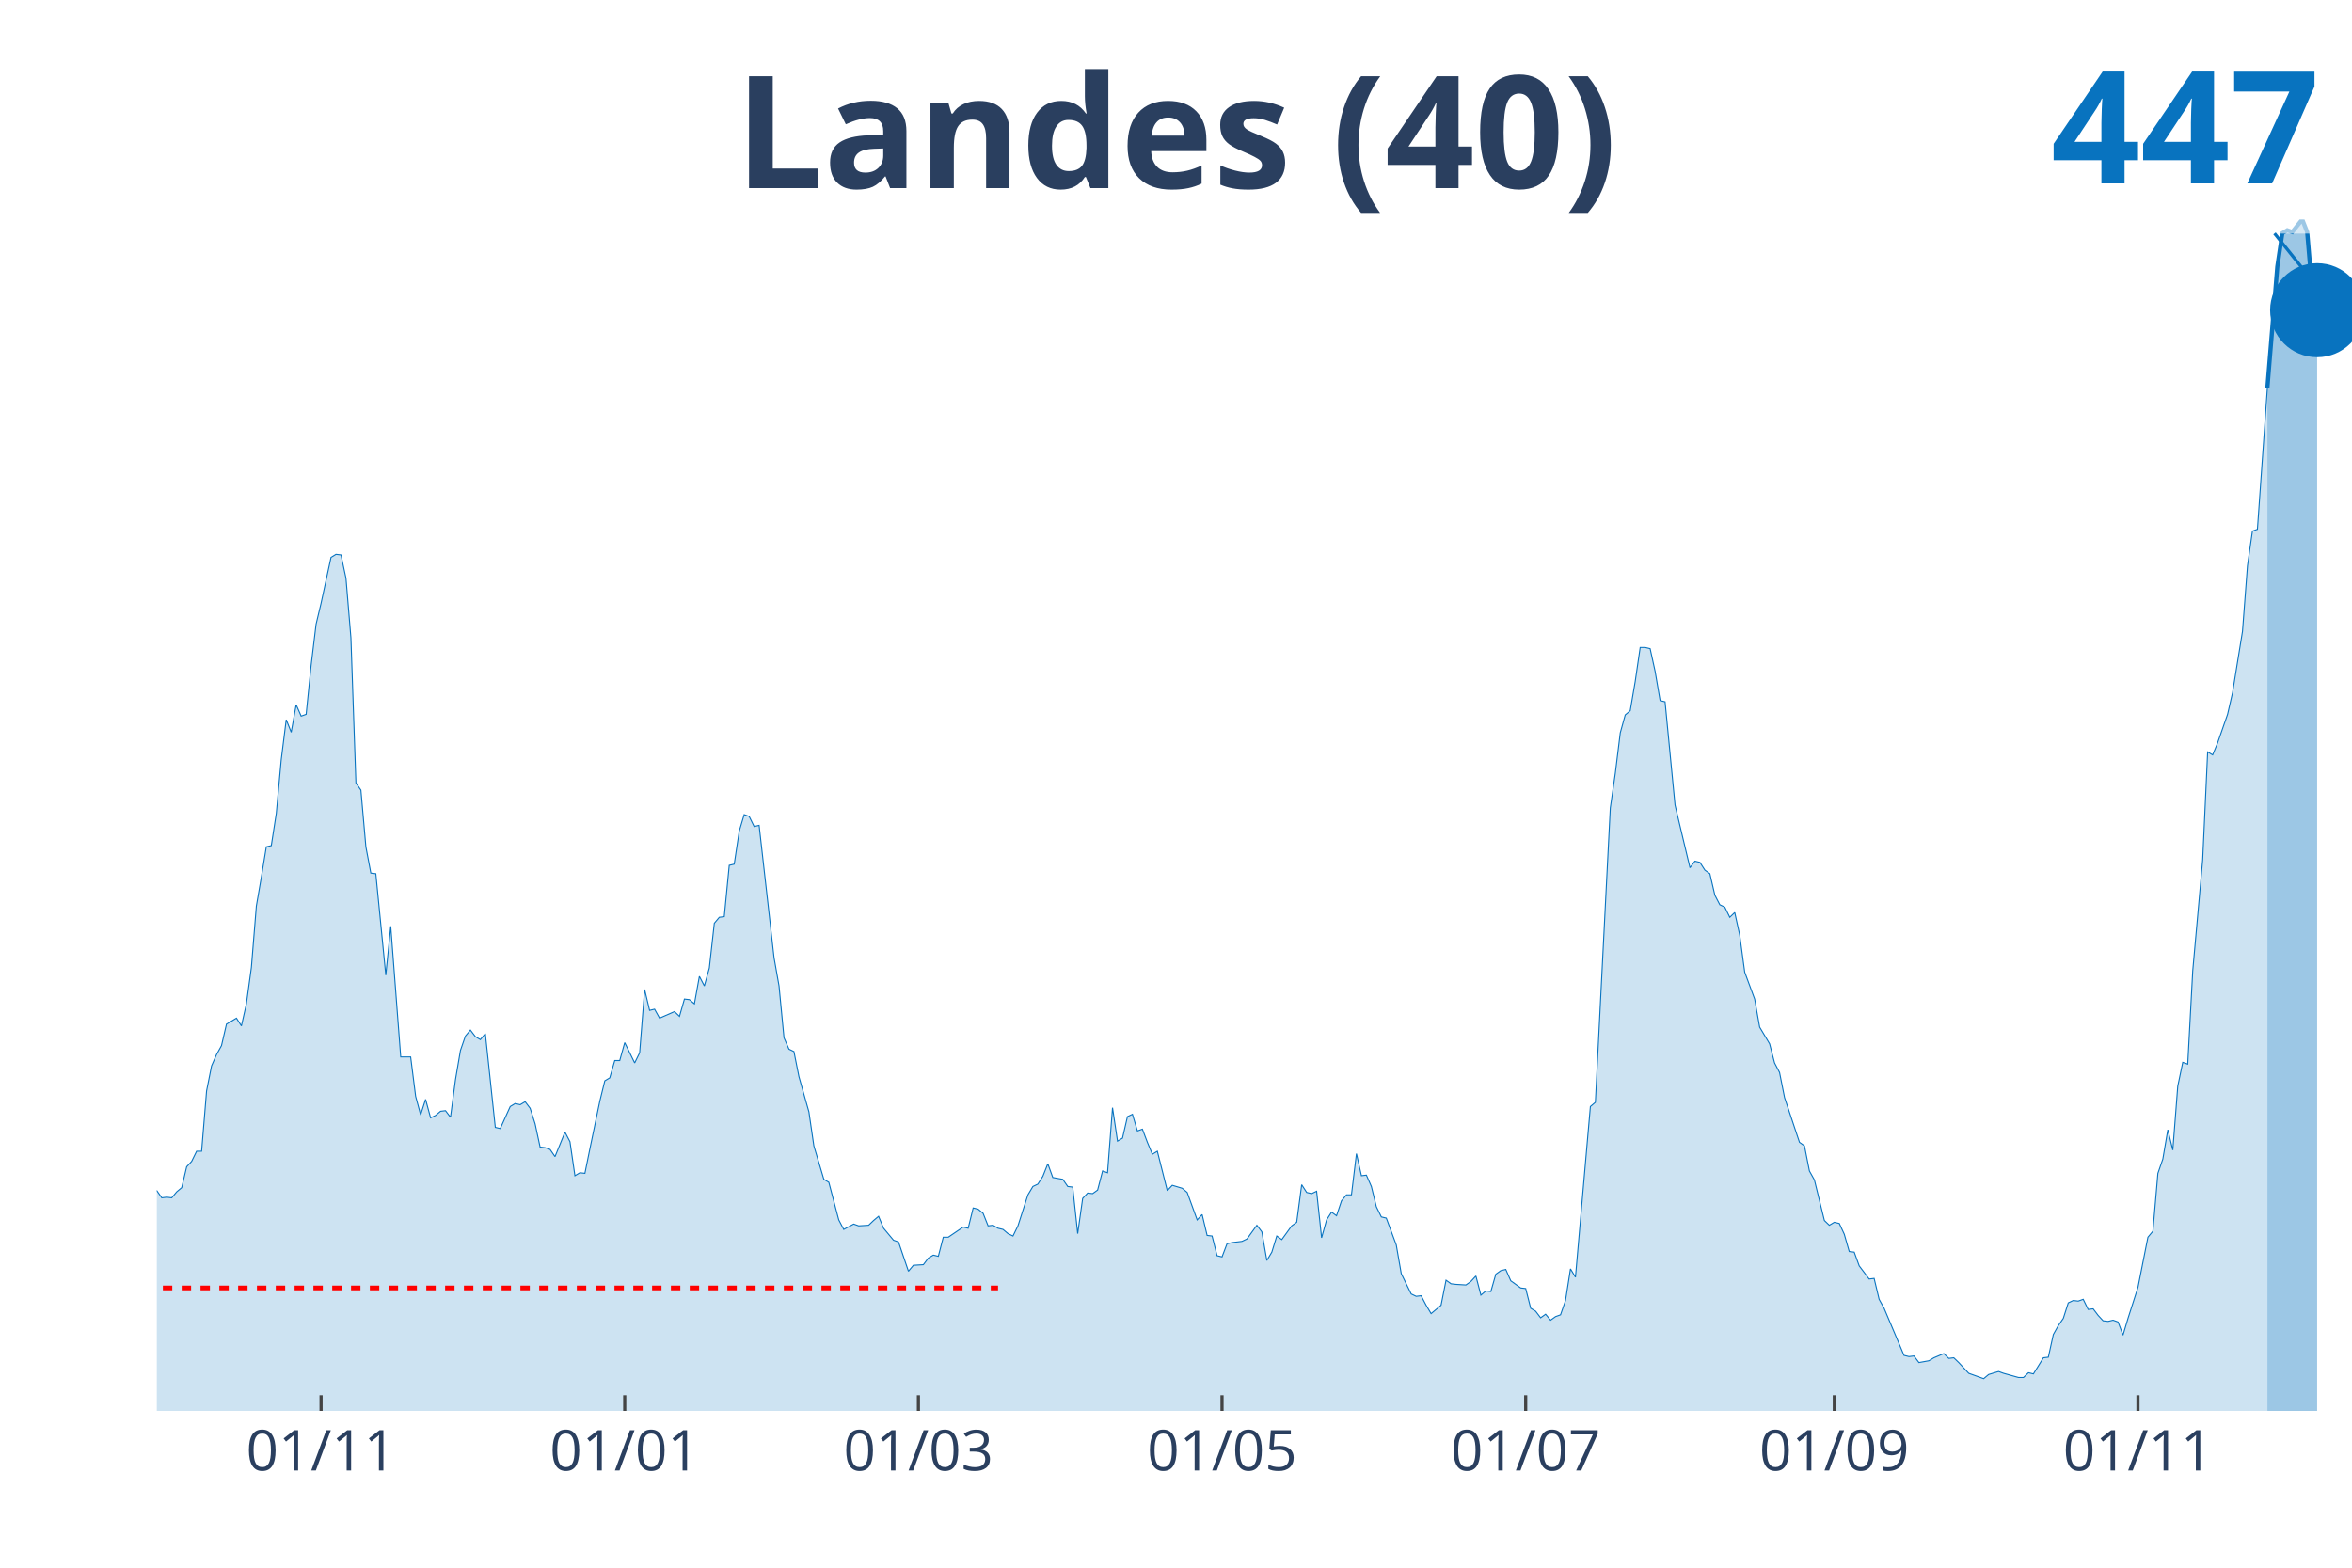
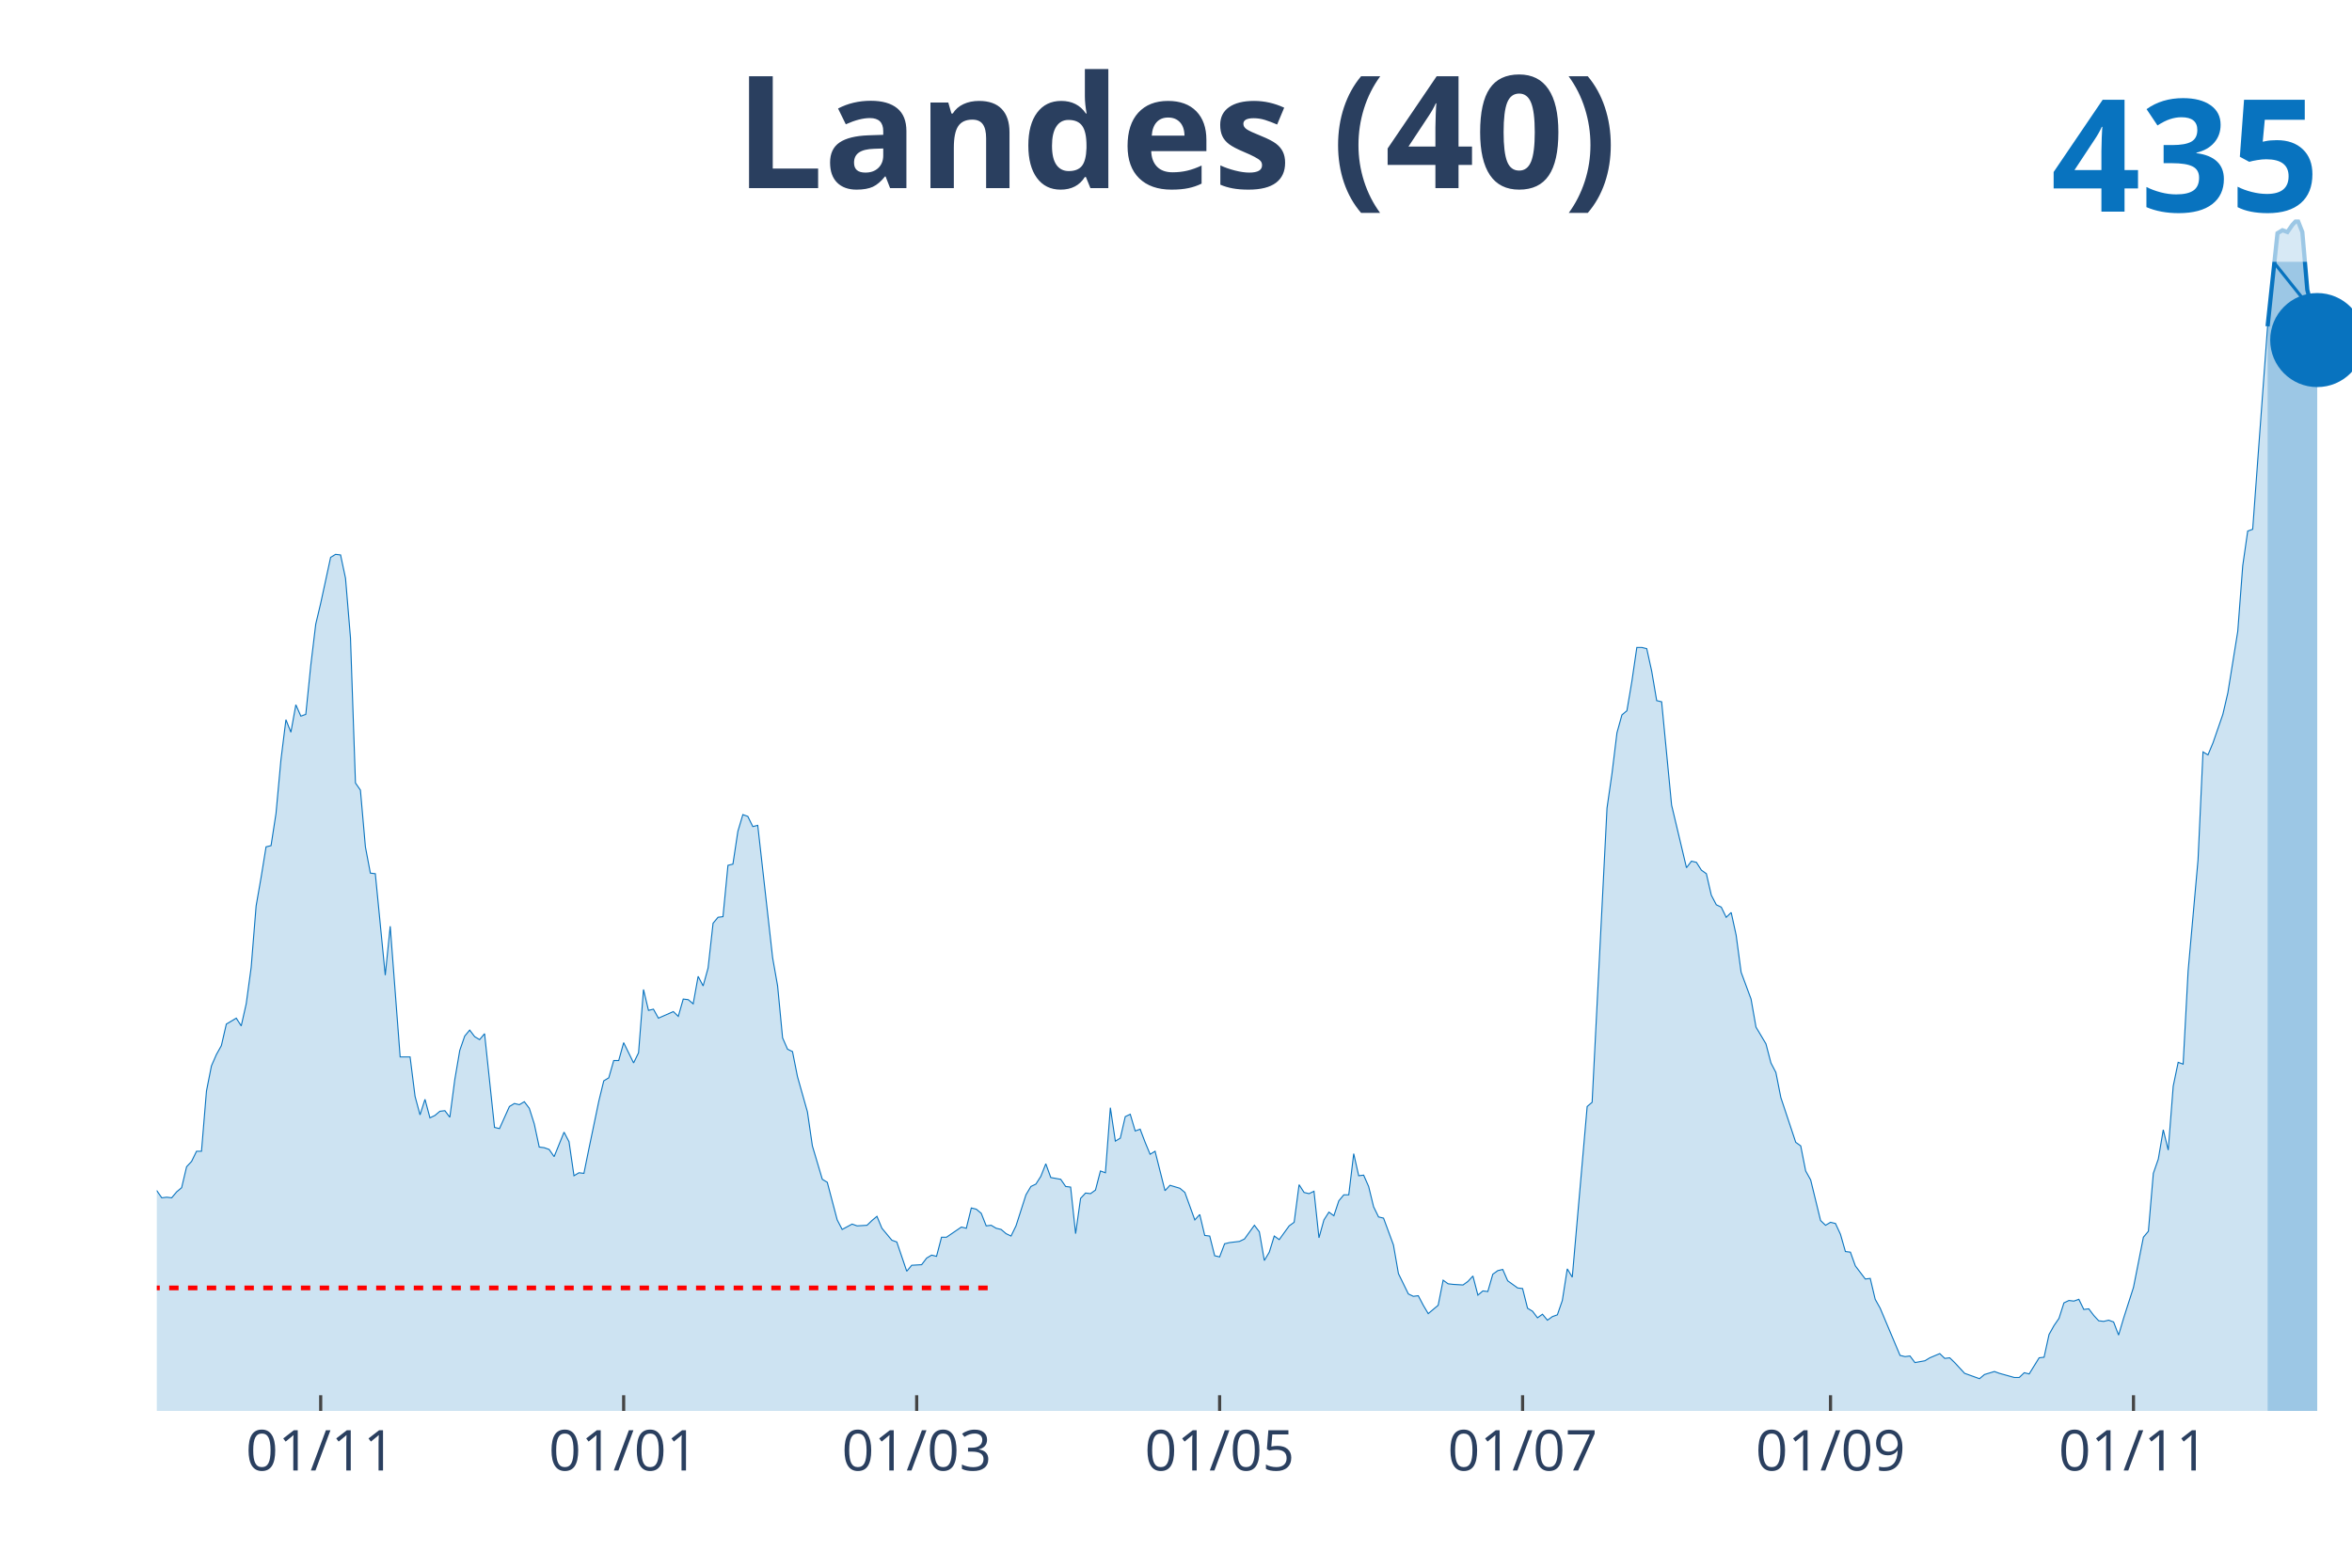
<svg xmlns="http://www.w3.org/2000/svg" class="main-svg" width="1125" height="750" style="" viewBox="0 0 750 500">
  <rect x="0" y="0" width="750" height="500" style="fill: rgb(0, 0, 0); fill-opacity: 0;" />
-   <defs id="defs-ceb513">
+   <defs id="defs-39dc66">
    <g class="clips">
-       <clipPath id="clipceb513xyplot" class="plotclip">
+       <clipPath id="clip39dc66xyplot" class="plotclip">
        <rect width="700" height="380" />
      </clipPath>
-       <clipPath class="axesclip" id="clipceb513x">
+       <clipPath class="axesclip" id="clip39dc66x">
        <rect x="50" y="0" width="700" height="500" />
      </clipPath>
-       <clipPath class="axesclip" id="clipceb513y">
+       <clipPath class="axesclip" id="clip39dc66y">
        <rect x="0" y="70" width="750" height="380" />
      </clipPath>
-       <clipPath class="axesclip" id="clipceb513xy">
+       <clipPath class="axesclip" id="clip39dc66xy">
        <rect x="50" y="70" width="700" height="380" />
      </clipPath>
    </g>
    <g class="gradients" />
  </defs>
  <g class="bglayer">
    <rect class="bg" x="50" y="70" width="700" height="380" style="fill: rgb(0, 0, 0); fill-opacity: 0; stroke-width: 0;" />
  </g>
  <g class="layer-below">
    <g class="imagelayer" />
    <g class="shapelayer" />
  </g>
  <g class="cartesianlayer">
    <g class="subplot xy">
      <g class="layer-subplot">
        <g class="shapelayer" />
        <g class="imagelayer" />
      </g>
      <g class="gridlayer">
        <g class="x">
-           <path class="xgrid crisp" transform="translate(102.38,0)" d="M0,70v380" style="stroke: rgb(255, 255, 255); stroke-opacity: 1; stroke-width: 1px;" />
-           <path class="xgrid crisp" transform="translate(199.21,0)" d="M0,70v380" style="stroke: rgb(255, 255, 255); stroke-opacity: 1; stroke-width: 1px;" />
-           <path class="xgrid crisp" transform="translate(292.86,0)" d="M0,70v380" style="stroke: rgb(255, 255, 255); stroke-opacity: 1; stroke-width: 1px;" />
-           <path class="xgrid crisp" transform="translate(389.68,0)" d="M0,70v380" style="stroke: rgb(255, 255, 255); stroke-opacity: 1; stroke-width: 1px;" />
-           <path class="xgrid crisp" transform="translate(486.51,0)" d="M0,70v380" style="stroke: rgb(255, 255, 255); stroke-opacity: 1; stroke-width: 1px;" />
-           <path class="xgrid crisp" transform="translate(584.92,0)" d="M0,70v380" style="stroke: rgb(255, 255, 255); stroke-opacity: 1; stroke-width: 1px;" />
-           <path class="xgrid crisp" transform="translate(681.75,0)" d="M0,70v380" style="stroke: rgb(255, 255, 255); stroke-opacity: 1; stroke-width: 1px;" />
+           <path class="xgrid crisp" transform="translate(102.26,0)" d="M0,70v380" style="stroke: rgb(255, 255, 255); stroke-opacity: 1; stroke-width: 1px;" />
+           <path class="xgrid crisp" transform="translate(198.87,0)" d="M0,70v380" style="stroke: rgb(255, 255, 255); stroke-opacity: 1; stroke-width: 1px;" />
+           <path class="xgrid crisp" transform="translate(292.31,0)" d="M0,70v380" style="stroke: rgb(255, 255, 255); stroke-opacity: 1; stroke-width: 1px;" />
+           <path class="xgrid crisp" transform="translate(388.91,0)" d="M0,70v380" style="stroke: rgb(255, 255, 255); stroke-opacity: 1; stroke-width: 1px;" />
+           <path class="xgrid crisp" transform="translate(485.52,0)" d="M0,70v380" style="stroke: rgb(255, 255, 255); stroke-opacity: 1; stroke-width: 1px;" />
+           <path class="xgrid crisp" transform="translate(583.71,0)" d="M0,70v380" style="stroke: rgb(255, 255, 255); stroke-opacity: 1; stroke-width: 1px;" />
+           <path class="xgrid crisp" transform="translate(680.32,0)" d="M0,70v380" style="stroke: rgb(255, 255, 255); stroke-opacity: 1; stroke-width: 1px;" />
        </g>
        <g class="y" />
      </g>
      <g class="zerolinelayer" />
      <path class="xlines-below" />
      <path class="ylines-below" />
      <g class="overlines-below" />
      <g class="xaxislayer-below" />
      <g class="yaxislayer-below" />
      <g class="overaxes-below" />
-       <g class="plot" transform="translate(50, 70)" clip-path="url('#clipceb513xyplot')">
+       <g class="plot" transform="translate(50, 70)" clip-path="url('#clip39dc66xyplot')">
        <g class="scatterlayer mlayer">
-           <g class="trace scatter traceeb67ce" style="stroke-miterlimit: 2;">
+           <g class="trace scatter trace9f85b9" style="stroke-miterlimit: 2;">
            <g class="fills">
              <g>
-                 <path class="js-fill" d="M673.02,380L-215.87,380L-215.87,378.1L-149.21,379.05L-147.62,376.76L-142.86,376.95L-141.27,376.76L-128.57,378.29L-126.98,378.67L-122.22,377.14L-120.63,377.14L-112.7,378.48L-111.11,379.43L-90.48,378.1L-88.89,377.72L-71.43,375.05L-69.84,372.96L-57.14,364.58L-55.56,362.68L-49.21,358.49L-47.62,356.01L-42.86,349.16L-41.27,348.59L-34.92,330.88L-33.33,326.69L-30.16,327.84L-28.57,325.17L-25.4,319.27L-23.81,319.46L-20.63,312.22L-19.05,311.46L-17.46,307.66L-15.87,306.89L-14.29,313.75L-12.7,313.37L-11.11,316.98L-9.52,316.79L-6.35,317.56L-4.76,319.27L-1.59,310.7L0,309.75L1.59,312.03L3.17,311.84L4.76,312.03L6.35,310.13L7.94,308.8L9.52,302.13L11.11,300.42L12.7,297.18L14.29,297.18L15.87,277.96L17.46,269.96L19.05,266.34L20.63,263.49L22.22,256.63L25.4,254.73L26.98,257.2L28.57,250.16L30.16,238.55L31.75,218.94L33.33,209.8L34.92,200.09L36.51,199.71L38.1,189.43L39.68,172.29L41.27,159.54L42.86,163.54L44.44,154.78L46.03,158.4L47.62,157.83L49.21,142.21L50.79,129.08L52.38,122.41L55.56,107.76L57.14,106.8L58.73,106.99L60.32,114.42L61.9,133.46L63.49,179.72L65.08,182L66.67,200.09L68.25,208.47L69.84,208.66L73.02,241.02L74.6,225.41L77.78,267.1L79.37,267.1L80.95,267.1L82.54,279.67L84.13,285.57L85.71,280.62L87.3,286.52L88.89,285.76L90.48,284.43L92.06,284.24L93.65,286.33L95.24,274.34L96.83,265.01L98.41,260.44L100,258.54L101.59,260.63L103.17,261.58L104.76,259.68L107.94,289.57L109.52,289.95L112.7,282.91L114.29,281.95L115.87,282.33L117.46,281.38L119.05,283.48L120.63,288.43L122.22,295.85L123.81,296.04L125.4,296.61L126.98,298.9L130.16,291.09L131.75,294.14L133.33,304.99L134.92,304.04L136.51,304.23L138.1,296.42L141.27,281.19L142.86,274.72L144.44,273.77L146.03,268.25L147.62,268.25L149.21,262.54L152.38,269.01L153.97,265.77L155.56,245.59L157.14,252.25L158.73,251.87L160.32,254.73L165.08,252.64L166.67,254.16L168.25,248.64L169.84,248.83L171.43,250.16L173.02,241.4L174.6,244.45L176.19,238.74L177.78,224.46L179.37,222.56L180.95,222.36L182.54,205.99L184.13,205.61L185.71,195.14L187.3,189.81L188.89,190.38L190.48,193.62L192.06,193.24L196.83,235.5L198.41,244.45L200,261.01L201.59,264.63L203.17,265.39L204.76,273.39L207.94,284.62L209.52,295.47L212.7,306.13L214.29,307.08L217.46,319.08L219.05,322.12L222.22,320.41L223.81,320.98L226.98,320.79L228.57,319.27L230.16,317.94L231.75,321.74L234.92,325.55L236.51,326.12L239.68,335.45L241.27,333.55L244.44,333.36L246.03,331.26L247.62,330.31L249.21,330.69L250.79,324.6L252.38,324.6L257.14,321.36L258.73,321.74L260.32,315.27L261.9,315.65L263.49,316.98L265.08,320.98L266.67,320.79L268.25,321.74L269.84,322.12L271.43,323.46L273.02,324.22L274.6,320.98L277.78,311.08L279.37,308.42L280.95,307.66L282.54,305.18L284.13,301.18L285.71,305.56L288.89,306.13L290.48,308.42L292.06,308.61L293.65,323.46L295.24,312.22L296.83,310.51L298.41,310.7L300,309.56L301.59,303.47L303.17,304.04L304.76,283.29L306.35,293.95L307.94,293L309.52,286.14L311.11,285.38L312.7,290.71L314.29,290.14L315.87,294.33L317.46,298.14L319.05,297.18L322.22,309.75L323.81,308.04L326.98,308.99L328.57,310.32L331.75,319.08L333.33,317.36L334.92,324.03L336.51,324.22L338.1,330.5L339.68,330.88L341.27,326.69L342.86,326.31L346.03,325.93L347.62,325.17L350.79,320.79L352.38,322.89L353.97,332.02L355.56,329.36L357.14,324.22L358.73,325.36L361.9,320.98L363.49,319.84L365.08,307.85L366.67,310.32L368.25,310.7L369.84,309.94L371.43,324.79L373.02,319.08L374.6,316.6L376.19,317.75L377.78,312.99L379.37,311.08L380.95,311.08L382.54,297.95L384.13,304.99L385.71,304.8L387.3,308.42L388.89,314.89L390.48,318.13L392.06,318.51L395.24,327.07L396.83,336.21L400,342.69L401.59,343.45L403.17,343.26L404.76,346.3L406.35,348.97L407.94,347.64L409.52,346.3L411.11,338.31L412.7,339.45L414.29,339.64L417.46,339.83L419.05,338.69L420.63,336.97L422.22,343.07L423.81,341.73L425.4,341.92L426.98,336.4L428.57,335.26L430.16,334.88L431.75,338.5L434.92,340.78L436.51,340.97L438.1,347.25L439.68,348.21L441.27,350.3L442.86,349.16L444.44,351.06L446.03,349.92L447.62,349.35L449.21,344.78L450.79,334.69L452.38,337.35L457.14,282.91L458.73,281.57L463.49,187.72L465.08,176.67L466.67,163.73L468.25,158.02L469.84,156.68L471.43,147.35L473.02,136.5L474.6,136.5L476.19,136.88L477.78,144.12L479.37,153.45L480.95,153.83L484.13,186.76L485.71,193.43L488.89,206.75L490.48,204.66L492.06,205.04L493.65,207.52L495.24,208.66L496.83,215.51L498.41,218.56L500,219.32L501.59,222.56L503.17,221.03L504.76,228.27L506.35,240.07L509.52,248.64L511.11,257.59L514.29,262.92L515.87,269.01L517.46,272.05L519.05,280.05L523.81,294.33L525.4,295.47L526.98,303.47L528.57,306.32L531.75,319.27L533.33,320.79L534.92,319.84L536.51,320.22L538.1,323.65L539.68,329.17L541.27,329.36L542.86,333.74L546.03,337.93L547.62,337.74L549.21,344.4L550.79,347.25L557.14,362.29L558.73,362.68L560.32,362.48L561.9,364.58L565.08,364.01L566.67,363.06L569.84,361.72L571.43,363.25L573.02,363.06L574.6,364.58L577.78,368.01L579.37,368.58L582.54,369.72L584.13,368.39L587.3,367.43L588.89,368.01L593.65,369.34L595.24,369.34L596.83,367.82L598.41,368.2L601.59,363.06L603.17,362.87L604.76,355.63L606.35,352.78L607.94,350.49L609.52,345.54L611.11,344.78L612.7,344.97L614.29,344.4L615.87,347.64L617.46,347.44L619.05,349.54L620.63,351.25L622.22,351.44L623.81,351.06L625.4,351.63L626.98,355.82L628.57,350.49L631.75,340.59L633.33,332.6L634.92,324.6L636.51,322.7L638.1,304.23L639.68,299.66L641.27,290.33L642.86,296.8L644.44,276.43L646.03,268.82L647.62,269.39L649.21,239.69L652.38,204.28L653.97,169.82L655.56,170.77L657.14,166.96L660.32,157.83L661.9,150.97L665.08,131.36L666.67,110.42L668.25,99.38L669.84,98.81L673.02,53.69" style="fill: rgb(8, 115, 191); fill-opacity: 0.2; stroke-width: 0;" />
+                 <path class="js-fill" d="M673.08,380L-215.38,380L-215.38,378.1L-148.87,379.05L-147.29,376.76L-142.53,376.95L-140.95,376.76L-128.28,378.29L-126.7,378.67L-121.95,377.14L-120.36,377.14L-112.44,378.48L-110.86,379.43L-90.27,378.1L-88.69,377.72L-71.27,375.05L-69.68,372.96L-57.01,364.58L-55.43,362.68L-49.1,358.49L-47.51,356.01L-42.76,349.16L-41.18,348.59L-34.84,330.88L-33.26,326.69L-30.09,327.84L-28.51,325.17L-25.34,319.27L-23.76,319.46L-20.59,312.22L-19,311.46L-17.42,307.66L-15.84,306.89L-14.25,313.75L-12.67,313.37L-11.09,316.98L-9.5,316.79L-6.33,317.56L-4.75,319.27L-1.58,310.7L0,309.75L1.58,312.03L3.17,311.84L4.75,312.03L6.33,310.13L7.92,308.8L9.5,302.13L11.09,300.42L12.67,297.18L14.25,297.18L15.84,277.96L17.42,269.96L19,266.34L20.59,263.49L22.17,256.63L25.34,254.73L26.92,257.2L28.51,250.16L30.09,238.55L31.67,218.94L33.26,209.8L34.84,200.09L36.43,199.71L38.01,189.43L39.59,172.29L41.18,159.54L42.76,163.54L44.34,154.78L45.93,158.4L47.51,157.83L49.1,142.21L50.68,129.08L52.26,122.41L55.43,107.76L57.01,106.8L58.6,106.99L60.18,114.42L61.76,133.46L63.35,179.72L64.93,182L66.52,200.09L68.1,208.47L69.68,208.66L72.85,241.02L74.43,225.41L77.6,267.1L79.19,267.1L80.77,267.1L82.35,279.67L83.94,285.57L85.52,280.62L87.1,286.52L88.69,285.76L90.27,284.43L91.86,284.24L93.44,286.33L95.02,274.34L96.61,265.01L98.19,260.44L99.77,258.54L101.36,260.63L102.94,261.58L104.52,259.68L107.69,289.57L109.28,289.95L112.44,282.91L114.03,281.95L115.61,282.33L117.19,281.38L118.78,283.48L120.36,288.43L121.95,295.85L123.53,296.04L125.11,296.61L126.7,298.9L129.86,291.09L131.45,294.14L133.03,304.99L134.62,304.04L136.2,304.23L137.78,296.42L140.95,281.19L142.53,274.72L144.12,273.77L145.7,268.25L147.29,268.25L148.87,262.54L152.04,269.01L153.62,265.77L155.2,245.59L156.79,252.25L158.37,251.87L159.95,254.73L164.71,252.64L166.29,254.16L167.87,248.64L169.46,248.83L171.04,250.16L172.62,241.4L174.21,244.45L175.79,238.74L177.38,224.46L178.96,222.56L180.54,222.36L182.13,205.99L183.71,205.61L185.29,195.14L186.88,189.81L188.46,190.38L190.05,193.62L191.63,193.24L196.38,235.5L197.96,244.45L199.55,261.01L201.13,264.63L202.71,265.39L204.3,273.39L207.47,284.62L209.05,295.47L212.22,306.13L213.8,307.08L216.97,319.08L218.55,322.12L221.72,320.41L223.3,320.98L226.47,320.79L228.05,319.27L229.64,317.94L231.22,321.74L234.39,325.55L235.97,326.12L239.14,335.45L240.72,333.55L243.89,333.36L245.48,331.26L247.06,330.31L248.64,330.69L250.23,324.6L251.81,324.6L256.56,321.36L258.14,321.74L259.73,315.27L261.31,315.65L262.9,316.98L264.48,320.98L266.06,320.79L267.65,321.74L269.23,322.12L270.81,323.46L272.4,324.22L273.98,320.98L277.15,311.08L278.73,308.42L280.32,307.66L281.9,305.18L283.48,301.18L285.07,305.56L288.24,306.13L289.82,308.42L291.4,308.61L292.99,323.46L294.57,312.22L296.15,310.51L297.74,310.7L299.32,309.56L300.9,303.47L302.49,304.04L304.07,283.29L305.66,293.95L307.24,293L308.82,286.14L310.41,285.38L311.99,290.71L313.57,290.14L315.16,294.33L316.74,298.14L318.33,297.18L321.49,309.75L323.08,308.04L326.24,308.99L327.83,310.32L331,319.08L332.58,317.36L334.16,324.03L335.75,324.22L337.33,330.5L338.91,330.88L340.5,326.69L342.08,326.31L345.25,325.93L346.83,325.17L350,320.79L351.58,322.89L353.17,332.02L354.75,329.36L356.33,324.22L357.92,325.36L361.09,320.98L362.67,319.84L364.25,307.85L365.84,310.32L367.42,310.7L369,309.94L370.59,324.79L372.17,319.08L373.76,316.6L375.34,317.75L376.92,312.99L378.51,311.08L380.09,311.08L381.67,297.95L383.26,304.99L384.84,304.8L386.43,308.42L388.01,314.89L389.59,318.13L391.18,318.51L394.34,327.07L395.93,336.21L399.1,342.69L400.68,343.45L402.26,343.26L403.85,346.3L405.43,348.97L407.01,347.64L408.6,346.3L410.18,338.31L411.76,339.45L413.35,339.64L416.52,339.83L418.1,338.69L419.68,336.97L421.27,343.07L422.85,341.73L424.43,341.92L426.02,336.4L427.6,335.26L429.19,334.88L430.77,338.5L433.94,340.78L435.52,340.97L437.1,347.25L438.69,348.21L440.27,350.3L441.86,349.16L443.44,351.06L445.02,349.92L446.61,349.35L448.19,344.78L449.77,334.69L451.36,337.35L456.11,282.91L457.69,281.57L462.44,187.72L464.03,176.67L465.61,163.73L467.19,158.02L468.78,156.68L470.36,147.35L471.95,136.5L473.53,136.5L475.11,136.88L476.7,144.12L478.28,153.45L479.86,153.83L483.03,186.76L484.62,193.43L487.78,206.75L489.37,204.66L490.95,205.04L492.53,207.52L494.12,208.66L495.7,215.51L497.29,218.56L498.87,219.32L500.45,222.56L502.04,221.03L503.62,228.27L505.2,240.07L508.37,248.64L509.95,257.59L513.12,262.92L514.71,269.01L516.29,272.05L517.87,280.05L522.62,294.33L524.21,295.47L525.79,303.47L527.38,306.32L530.54,319.27L532.13,320.79L533.71,319.84L535.29,320.22L536.88,323.65L538.46,329.17L540.05,329.36L541.63,333.74L544.8,337.93L546.38,337.74L547.96,344.4L549.55,347.25L555.88,362.29L557.47,362.68L559.05,362.48L560.63,364.58L563.8,364.01L565.38,363.06L568.55,361.72L570.14,363.25L571.72,363.06L573.3,364.58L576.47,368.01L578.05,368.58L581.22,369.72L582.81,368.39L585.97,367.43L587.56,368.01L592.31,369.34L593.89,369.34L595.48,367.82L597.06,368.2L600.23,363.06L601.81,362.87L603.39,355.63L604.98,352.78L606.56,350.49L608.14,345.54L609.73,344.78L611.31,344.97L612.9,344.4L614.48,347.64L616.06,347.44L617.65,349.54L619.23,351.25L620.81,351.44L622.4,351.06L623.98,351.63L625.57,355.82L627.15,350.49L630.32,340.59L631.9,332.6L633.48,324.6L635.07,322.7L636.65,304.23L638.24,299.66L639.82,290.33L641.4,296.8L642.99,276.43L644.57,268.82L646.15,269.39L647.74,239.69L650.9,204.28L652.49,169.82L654.07,170.77L655.66,166.96L658.82,157.83L660.41,150.97L663.57,131.36L665.16,110.42L666.74,99.38L668.33,98.81L673.08,34.08" style="fill: rgb(8, 115, 191); fill-opacity: 0.2; stroke-width: 0;" />
              </g>
            </g>
            <g class="errorbars" />
            <g class="lines">
-               <path class="js-line" d="M-215.87,378.1L-149.21,379.05L-147.62,376.76L-142.86,376.95L-141.27,376.76L-128.57,378.29L-126.98,378.67L-122.22,377.14L-120.63,377.14L-112.7,378.48L-111.11,379.43L-90.48,378.1L-88.89,377.72L-71.43,375.05L-69.84,372.96L-57.14,364.58L-55.56,362.68L-49.21,358.49L-47.62,356.01L-42.86,349.16L-41.27,348.59L-34.92,330.88L-33.33,326.69L-30.16,327.84L-28.57,325.17L-25.4,319.27L-23.81,319.46L-20.63,312.22L-19.05,311.46L-17.46,307.66L-15.87,306.89L-14.29,313.75L-12.7,313.37L-11.11,316.98L-9.52,316.79L-6.35,317.56L-4.76,319.27L-1.59,310.7L0,309.75L1.59,312.03L3.17,311.84L4.76,312.03L6.35,310.13L7.94,308.8L9.52,302.13L11.11,300.42L12.7,297.18L14.29,297.18L15.87,277.96L17.46,269.96L19.05,266.34L20.63,263.49L22.22,256.63L25.4,254.73L26.98,257.2L28.57,250.16L30.16,238.55L31.75,218.94L33.33,209.8L34.92,200.09L36.51,199.71L38.1,189.43L39.68,172.29L41.27,159.54L42.86,163.54L44.44,154.78L46.03,158.4L47.62,157.83L49.21,142.21L50.79,129.08L52.38,122.41L55.56,107.76L57.14,106.8L58.73,106.99L60.32,114.42L61.9,133.46L63.49,179.72L65.08,182L66.67,200.09L68.25,208.47L69.84,208.66L73.02,241.02L74.6,225.41L77.78,267.1L79.37,267.1L80.95,267.1L82.54,279.67L84.13,285.57L85.71,280.62L87.3,286.52L88.89,285.76L90.48,284.43L92.06,284.24L93.65,286.33L95.24,274.34L96.83,265.01L98.41,260.44L100,258.54L101.59,260.63L103.17,261.58L104.76,259.68L107.94,289.57L109.52,289.95L112.7,282.91L114.29,281.95L115.87,282.33L117.46,281.38L119.05,283.48L120.63,288.43L122.22,295.85L123.81,296.04L125.4,296.61L126.98,298.9L130.16,291.09L131.75,294.14L133.33,304.99L134.92,304.04L136.51,304.23L138.1,296.42L141.27,281.19L142.86,274.72L144.44,273.77L146.03,268.25L147.62,268.25L149.21,262.54L152.38,269.01L153.97,265.77L155.56,245.59L157.14,252.25L158.73,251.87L160.32,254.73L165.08,252.64L166.67,254.16L168.25,248.64L169.84,248.83L171.43,250.16L173.02,241.4L174.6,244.45L176.19,238.74L177.78,224.46L179.37,222.56L180.95,222.36L182.54,205.99L184.13,205.61L185.71,195.14L187.3,189.81L188.89,190.38L190.48,193.62L192.06,193.24L196.83,235.5L198.41,244.45L200,261.01L201.59,264.63L203.17,265.39L204.76,273.39L207.94,284.62L209.52,295.47L212.7,306.13L214.29,307.08L217.46,319.08L219.05,322.12L222.22,320.41L223.81,320.98L226.98,320.79L228.57,319.27L230.16,317.94L231.75,321.74L234.92,325.55L236.51,326.12L239.68,335.45L241.27,333.55L244.44,333.36L246.03,331.26L247.62,330.31L249.21,330.69L250.79,324.6L252.38,324.6L257.14,321.36L258.73,321.74L260.32,315.27L261.9,315.65L263.49,316.98L265.08,320.98L266.67,320.79L268.25,321.74L269.84,322.12L271.43,323.46L273.02,324.22L274.6,320.98L277.78,311.08L279.37,308.42L280.95,307.66L282.54,305.18L284.13,301.18L285.71,305.56L288.89,306.13L290.48,308.42L292.06,308.61L293.65,323.46L295.24,312.22L296.83,310.51L298.41,310.7L300,309.56L301.59,303.47L303.17,304.04L304.76,283.29L306.35,293.95L307.94,293L309.52,286.14L311.11,285.38L312.7,290.71L314.29,290.14L315.87,294.33L317.46,298.14L319.05,297.18L322.22,309.75L323.81,308.04L326.98,308.99L328.57,310.32L331.75,319.08L333.33,317.36L334.92,324.03L336.51,324.22L338.1,330.5L339.68,330.88L341.27,326.69L342.86,326.31L346.03,325.93L347.62,325.17L350.79,320.79L352.38,322.89L353.97,332.02L355.56,329.36L357.14,324.22L358.73,325.36L361.9,320.98L363.49,319.84L365.08,307.85L366.67,310.32L368.25,310.7L369.84,309.94L371.43,324.79L373.02,319.08L374.6,316.6L376.19,317.75L377.78,312.99L379.37,311.08L380.95,311.08L382.54,297.95L384.13,304.99L385.71,304.8L387.3,308.42L388.89,314.89L390.48,318.13L392.06,318.51L395.24,327.07L396.83,336.21L400,342.69L401.59,343.45L403.17,343.26L404.76,346.3L406.35,348.97L407.94,347.64L409.52,346.3L411.11,338.31L412.7,339.45L414.29,339.64L417.46,339.83L419.05,338.69L420.63,336.97L422.22,343.07L423.81,341.73L425.4,341.92L426.98,336.4L428.57,335.26L430.16,334.88L431.75,338.5L434.92,340.78L436.51,340.97L438.1,347.25L439.68,348.21L441.27,350.3L442.86,349.16L444.44,351.06L446.03,349.92L447.62,349.35L449.21,344.78L450.79,334.69L452.38,337.35L457.14,282.91L458.73,281.57L463.49,187.72L465.08,176.67L466.67,163.73L468.25,158.02L469.84,156.68L471.43,147.35L473.02,136.5L474.6,136.5L476.19,136.88L477.78,144.12L479.37,153.45L480.95,153.83L484.13,186.76L485.71,193.43L488.89,206.75L490.48,204.66L492.06,205.04L493.65,207.52L495.24,208.66L496.83,215.51L498.41,218.56L500,219.32L501.59,222.56L503.17,221.03L504.76,228.27L506.35,240.07L509.52,248.64L511.11,257.59L514.29,262.92L515.87,269.01L517.46,272.05L519.05,280.05L523.81,294.33L525.4,295.47L526.98,303.47L528.57,306.32L531.75,319.27L533.33,320.79L534.92,319.84L536.51,320.22L538.1,323.65L539.68,329.17L541.27,329.36L542.86,333.74L546.03,337.93L547.62,337.74L549.21,344.4L550.79,347.25L557.14,362.29L558.73,362.68L560.32,362.48L561.9,364.58L565.08,364.01L566.67,363.06L569.84,361.72L571.43,363.25L573.02,363.06L574.6,364.58L577.78,368.01L579.37,368.58L582.54,369.72L584.13,368.39L587.3,367.43L588.89,368.01L593.65,369.34L595.24,369.34L596.83,367.82L598.41,368.2L601.59,363.06L603.17,362.87L604.76,355.63L606.35,352.78L607.94,350.49L609.52,345.54L611.11,344.78L612.7,344.97L614.29,344.4L615.87,347.64L617.46,347.44L619.05,349.54L620.63,351.25L622.22,351.44L623.81,351.06L625.4,351.63L626.98,355.82L628.57,350.49L631.75,340.59L633.33,332.6L634.92,324.6L636.51,322.7L638.1,304.23L639.68,299.66L641.27,290.33L642.86,296.8L644.44,276.43L646.03,268.82L647.62,269.39L649.21,239.69L652.38,204.28L653.97,169.82L655.56,170.77L657.14,166.96L660.32,157.83L661.9,150.97L665.08,131.36L666.67,110.42L668.25,99.38L669.84,98.81L673.02,53.69" style="vector-effect: non-scaling-stroke; fill: none; stroke: rgb(8, 115, 191); stroke-opacity: 1; stroke-width: 0.5px; opacity: 1;" />
+               <path class="js-line" d="M-215.38,378.1L-148.87,379.05L-147.29,376.76L-142.53,376.95L-140.95,376.76L-128.28,378.29L-126.7,378.67L-121.95,377.14L-120.36,377.14L-112.44,378.48L-110.86,379.43L-90.27,378.1L-88.69,377.72L-71.27,375.05L-69.68,372.96L-57.01,364.58L-55.43,362.68L-49.1,358.49L-47.51,356.01L-42.76,349.16L-41.18,348.59L-34.84,330.88L-33.26,326.69L-30.09,327.84L-28.51,325.17L-25.34,319.27L-23.76,319.46L-20.59,312.22L-19,311.46L-17.42,307.66L-15.84,306.89L-14.25,313.75L-12.67,313.37L-11.09,316.98L-9.5,316.79L-6.33,317.56L-4.75,319.27L-1.58,310.7L0,309.75L1.58,312.03L3.17,311.84L4.75,312.03L6.33,310.13L7.92,308.8L9.5,302.13L11.09,300.42L12.67,297.18L14.25,297.18L15.84,277.96L17.42,269.96L19,266.34L20.59,263.49L22.17,256.63L25.34,254.73L26.92,257.2L28.51,250.16L30.09,238.55L31.67,218.94L33.26,209.8L34.84,200.09L36.43,199.71L38.01,189.43L39.59,172.29L41.18,159.54L42.76,163.54L44.34,154.78L45.93,158.4L47.51,157.83L49.1,142.21L50.68,129.08L52.26,122.41L55.43,107.76L57.01,106.8L58.6,106.99L60.18,114.42L61.76,133.46L63.35,179.72L64.93,182L66.52,200.09L68.1,208.47L69.68,208.66L72.85,241.02L74.43,225.41L77.6,267.1L79.19,267.1L80.77,267.1L82.35,279.67L83.94,285.57L85.52,280.62L87.1,286.52L88.69,285.76L90.27,284.43L91.86,284.24L93.44,286.33L95.02,274.34L96.61,265.01L98.19,260.44L99.77,258.54L101.36,260.63L102.94,261.58L104.52,259.68L107.69,289.57L109.28,289.95L112.44,282.91L114.03,281.95L115.61,282.33L117.19,281.38L118.78,283.48L120.36,288.43L121.95,295.85L123.53,296.04L125.11,296.61L126.7,298.9L129.86,291.09L131.45,294.14L133.03,304.99L134.62,304.04L136.2,304.23L137.78,296.42L140.95,281.19L142.53,274.72L144.12,273.77L145.7,268.25L147.29,268.25L148.87,262.54L152.04,269.01L153.62,265.77L155.2,245.59L156.79,252.25L158.37,251.87L159.95,254.73L164.71,252.64L166.29,254.16L167.87,248.64L169.46,248.83L171.04,250.16L172.62,241.4L174.21,244.45L175.79,238.74L177.38,224.46L178.96,222.56L180.54,222.36L182.13,205.99L183.71,205.61L185.29,195.14L186.88,189.81L188.46,190.38L190.05,193.62L191.63,193.24L196.38,235.5L197.96,244.45L199.55,261.01L201.13,264.63L202.71,265.39L204.3,273.39L207.47,284.62L209.05,295.47L212.22,306.13L213.8,307.08L216.97,319.08L218.55,322.12L221.72,320.41L223.3,320.98L226.47,320.79L228.05,319.27L229.64,317.94L231.22,321.74L234.39,325.55L235.97,326.12L239.14,335.45L240.72,333.55L243.89,333.36L245.48,331.26L247.06,330.31L248.64,330.69L250.23,324.6L251.81,324.6L256.56,321.36L258.14,321.74L259.73,315.27L261.31,315.65L262.9,316.98L264.48,320.98L266.06,320.79L267.65,321.74L269.23,322.12L270.81,323.46L272.4,324.22L273.98,320.98L277.15,311.08L278.73,308.42L280.32,307.66L281.9,305.18L283.48,301.18L285.07,305.56L288.24,306.13L289.82,308.42L291.4,308.61L292.99,323.46L294.57,312.22L296.15,310.51L297.74,310.7L299.32,309.56L300.9,303.47L302.49,304.04L304.07,283.29L305.66,293.95L307.24,293L308.82,286.14L310.41,285.38L311.99,290.71L313.57,290.14L315.16,294.33L316.74,298.14L318.33,297.18L321.49,309.75L323.08,308.04L326.24,308.99L327.83,310.32L331,319.08L332.58,317.36L334.16,324.03L335.75,324.22L337.33,330.5L338.91,330.88L340.5,326.69L342.08,326.31L345.25,325.93L346.83,325.17L350,320.79L351.58,322.89L353.17,332.02L354.75,329.36L356.33,324.22L357.92,325.36L361.09,320.98L362.67,319.84L364.25,307.85L365.84,310.32L367.42,310.7L369,309.94L370.59,324.79L372.17,319.08L373.76,316.6L375.34,317.75L376.92,312.99L378.51,311.08L380.09,311.08L381.67,297.95L383.26,304.99L384.84,304.8L386.43,308.42L388.01,314.89L389.59,318.13L391.18,318.51L394.34,327.07L395.93,336.21L399.1,342.69L400.68,343.45L402.26,343.26L403.85,346.3L405.43,348.97L407.01,347.64L408.6,346.3L410.18,338.31L411.76,339.45L413.35,339.64L416.52,339.83L418.1,338.69L419.68,336.97L421.27,343.07L422.85,341.73L424.43,341.92L426.02,336.4L427.6,335.26L429.19,334.88L430.77,338.5L433.94,340.78L435.52,340.97L437.1,347.25L438.69,348.21L440.27,350.3L441.86,349.16L443.44,351.06L445.02,349.92L446.61,349.35L448.19,344.78L449.77,334.69L451.36,337.35L456.11,282.91L457.69,281.57L462.44,187.72L464.03,176.67L465.61,163.73L467.19,158.02L468.78,156.68L470.36,147.35L471.95,136.5L473.53,136.5L475.11,136.88L476.7,144.12L478.28,153.45L479.86,153.83L483.03,186.76L484.62,193.43L487.78,206.75L489.37,204.66L490.95,205.04L492.53,207.52L494.12,208.66L495.7,215.51L497.29,218.56L498.87,219.32L500.45,222.56L502.04,221.03L503.62,228.27L505.2,240.07L508.37,248.64L509.95,257.59L513.12,262.92L514.71,269.01L516.29,272.05L517.87,280.05L522.62,294.33L524.21,295.47L525.79,303.47L527.38,306.32L530.54,319.27L532.13,320.79L533.71,319.84L535.29,320.22L536.88,323.65L538.46,329.17L540.05,329.36L541.63,333.74L544.8,337.93L546.38,337.74L547.96,344.4L549.55,347.25L555.88,362.29L557.47,362.68L559.05,362.48L560.63,364.58L563.8,364.01L565.38,363.06L568.55,361.72L570.14,363.25L571.72,363.06L573.3,364.58L576.47,368.01L578.05,368.58L581.22,369.72L582.81,368.39L585.97,367.43L587.56,368.01L592.31,369.34L593.89,369.34L595.48,367.82L597.06,368.2L600.23,363.06L601.81,362.87L603.39,355.63L604.98,352.78L606.56,350.49L608.14,345.54L609.73,344.78L611.31,344.97L612.9,344.4L614.48,347.64L616.06,347.44L617.65,349.54L619.23,351.25L620.81,351.44L622.4,351.06L623.98,351.63L625.57,355.82L627.15,350.49L630.32,340.59L631.9,332.6L633.48,324.6L635.07,322.7L636.65,304.23L638.24,299.66L639.82,290.33L641.4,296.8L642.99,276.43L644.57,268.82L646.15,269.39L647.74,239.69L650.9,204.28L652.49,169.82L654.07,170.77L655.66,166.96L658.82,157.83L660.41,150.97L663.57,131.36L665.16,110.42L666.74,99.38L668.33,98.81L673.08,34.08" style="vector-effect: non-scaling-stroke; fill: none; stroke: rgb(8, 115, 191); stroke-opacity: 1; stroke-width: 0.5px; opacity: 1;" />
            </g>
            <g class="points" />
            <g class="text" />
          </g>
-           <g class="trace scatter tracefe00f7" style="stroke-miterlimit: 2;">
+           <g class="trace scatter trace38309a" style="stroke-miterlimit: 2;">
            <g class="fills">
              <g>
-                 <path class="js-fill" d="M688.89,380L673.02,380L673.02,53.69L676.19,15.04L677.78,4.38L679.37,3.43L680.95,4L684.13,0L685.71,4L687.3,22.66L688.89,28.94" style="fill: rgb(8, 115, 191); fill-opacity: 0.4; stroke-width: 0;" />
+                 <path class="js-fill" d="M688.91,380L673.08,380L673.08,34.08L676.24,4.38L677.83,3.43L679.41,4L681,1.71L682.58,0L684.16,4L685.75,22.46L687.33,28.56L688.91,38.46" style="fill: rgb(8, 115, 191); fill-opacity: 0.4; stroke-width: 0;" />
              </g>
            </g>
            <g class="errorbars" />
            <g class="lines">
-               <path class="js-line" d="M673.02,53.69L676.19,15.04L677.78,4.38L679.37,3.43L680.95,4L684.13,0L685.71,4L687.3,22.66L688.89,28.94" style="vector-effect: non-scaling-stroke; fill: none; stroke: rgb(8, 115, 191); stroke-opacity: 1; stroke-width: 2px; opacity: 1;" />
+               <path class="js-line" d="M673.08,34.08L676.24,4.38L677.83,3.43L679.41,4L681,1.71L682.58,0L684.16,4L685.75,22.46L687.33,28.56L688.91,38.46" style="vector-effect: non-scaling-stroke; fill: none; stroke: rgb(8, 115, 191); stroke-opacity: 1; stroke-width: 2px; opacity: 1;" />
            </g>
            <g class="points" />
            <g class="text" />
          </g>
-           <g class="trace scatter trace7a53c2" style="stroke-miterlimit: 2; opacity: 1;">
+           <g class="trace scatter trace695a7e" style="stroke-miterlimit: 2; opacity: 1;">
            <g class="fills" />
            <g class="errorbars" />
            <g class="lines" />
            <g class="points">
-               <path class="point" transform="translate(688.89,28.94)" d="M15,0A15,15 0 1,1 0,-15A15,15 0 0,1 15,0Z" style="opacity: 1; stroke-width: 0px; fill: rgb(8, 115, 191); fill-opacity: 1;" />
+               <path class="point" transform="translate(688.91,38.46)" d="M15,0A15,15 0 1,1 0,-15A15,15 0 0,1 15,0Z" style="opacity: 1; stroke-width: 0px; fill: rgb(8, 115, 191); fill-opacity: 1;" />
            </g>
            <g class="text" />
          </g>
        </g>
      </g>
      <g class="overplot" />
      <path class="xlines-above crisp" style="fill: none; stroke-width: 1px; stroke: rgb(0, 0, 0); stroke-opacity: 0;" d="" />
      <path class="ylines-above crisp" style="fill: none;" d="M0,0" />
      <g class="overlines-above" />
      <g class="xaxislayer-above">
-         <path class="xtick ticks crisp" d="M0,450v-5" transform="translate(102.38,0)" style="stroke: rgb(68, 68, 68); stroke-opacity: 1; stroke-width: 1px;" />
-         <path class="xtick ticks crisp" d="M0,450v-5" transform="translate(199.21,0)" style="stroke: rgb(68, 68, 68); stroke-opacity: 1; stroke-width: 1px;" />
-         <path class="xtick ticks crisp" d="M0,450v-5" transform="translate(292.86,0)" style="stroke: rgb(68, 68, 68); stroke-opacity: 1; stroke-width: 1px;" />
-         <path class="xtick ticks crisp" d="M0,450v-5" transform="translate(389.68,0)" style="stroke: rgb(68, 68, 68); stroke-opacity: 1; stroke-width: 1px;" />
-         <path class="xtick ticks crisp" d="M0,450v-5" transform="translate(486.51,0)" style="stroke: rgb(68, 68, 68); stroke-opacity: 1; stroke-width: 1px;" />
-         <path class="xtick ticks crisp" d="M0,450v-5" transform="translate(584.92,0)" style="stroke: rgb(68, 68, 68); stroke-opacity: 1; stroke-width: 1px;" />
-         <path class="xtick ticks crisp" d="M0,450v-5" transform="translate(681.75,0)" style="stroke: rgb(68, 68, 68); stroke-opacity: 1; stroke-width: 1px;" />
+         <path class="xtick ticks crisp" d="M0,450v-5" transform="translate(102.26,0)" style="stroke: rgb(68, 68, 68); stroke-opacity: 1; stroke-width: 1px;" />
+         <path class="xtick ticks crisp" d="M0,450v-5" transform="translate(198.87,0)" style="stroke: rgb(68, 68, 68); stroke-opacity: 1; stroke-width: 1px;" />
+         <path class="xtick ticks crisp" d="M0,450v-5" transform="translate(292.31,0)" style="stroke: rgb(68, 68, 68); stroke-opacity: 1; stroke-width: 1px;" />
+         <path class="xtick ticks crisp" d="M0,450v-5" transform="translate(388.91,0)" style="stroke: rgb(68, 68, 68); stroke-opacity: 1; stroke-width: 1px;" />
+         <path class="xtick ticks crisp" d="M0,450v-5" transform="translate(485.52,0)" style="stroke: rgb(68, 68, 68); stroke-opacity: 1; stroke-width: 1px;" />
+         <path class="xtick ticks crisp" d="M0,450v-5" transform="translate(583.71,0)" style="stroke: rgb(68, 68, 68); stroke-opacity: 1; stroke-width: 1px;" />
+         <path class="xtick ticks crisp" d="M0,450v-5" transform="translate(680.32,0)" style="stroke: rgb(68, 68, 68); stroke-opacity: 1; stroke-width: 1px;" />
        <g class="xtick">
-           <text text-anchor="middle" x="0" y="469" transform="translate(102.38,0)" style="font-family: 'Open Sans', verdana, arial, sans-serif; font-size: 18px; fill: rgb(42, 63, 95); fill-opacity: 1; white-space: pre;">01/11</text>
+           <text text-anchor="middle" x="0" y="469" transform="translate(102.26,0)" style="font-family: 'Open Sans', verdana, arial, sans-serif; font-size: 18px; fill: rgb(42, 63, 95); fill-opacity: 1; white-space: pre;">01/11</text>
        </g>
        <g class="xtick">
-           <text text-anchor="middle" x="0" y="469" transform="translate(199.21,0)" style="font-family: 'Open Sans', verdana, arial, sans-serif; font-size: 18px; fill: rgb(42, 63, 95); fill-opacity: 1; white-space: pre;">01/01</text>
+           <text text-anchor="middle" x="0" y="469" transform="translate(198.87,0)" style="font-family: 'Open Sans', verdana, arial, sans-serif; font-size: 18px; fill: rgb(42, 63, 95); fill-opacity: 1; white-space: pre;">01/01</text>
        </g>
        <g class="xtick">
-           <text text-anchor="middle" x="0" y="469" transform="translate(292.86,0)" style="font-family: 'Open Sans', verdana, arial, sans-serif; font-size: 18px; fill: rgb(42, 63, 95); fill-opacity: 1; white-space: pre;">01/03</text>
+           <text text-anchor="middle" x="0" y="469" transform="translate(292.31,0)" style="font-family: 'Open Sans', verdana, arial, sans-serif; font-size: 18px; fill: rgb(42, 63, 95); fill-opacity: 1; white-space: pre;">01/03</text>
        </g>
        <g class="xtick">
-           <text text-anchor="middle" x="0" y="469" transform="translate(389.68,0)" style="font-family: 'Open Sans', verdana, arial, sans-serif; font-size: 18px; fill: rgb(42, 63, 95); fill-opacity: 1; white-space: pre;">01/05</text>
+           <text text-anchor="middle" x="0" y="469" transform="translate(388.91,0)" style="font-family: 'Open Sans', verdana, arial, sans-serif; font-size: 18px; fill: rgb(42, 63, 95); fill-opacity: 1; white-space: pre;">01/05</text>
        </g>
        <g class="xtick">
-           <text text-anchor="middle" x="0" y="469" transform="translate(486.51,0)" style="font-family: 'Open Sans', verdana, arial, sans-serif; font-size: 18px; fill: rgb(42, 63, 95); fill-opacity: 1; white-space: pre;">01/07</text>
+           <text text-anchor="middle" x="0" y="469" transform="translate(485.52,0)" style="font-family: 'Open Sans', verdana, arial, sans-serif; font-size: 18px; fill: rgb(42, 63, 95); fill-opacity: 1; white-space: pre;">01/07</text>
        </g>
        <g class="xtick">
-           <text text-anchor="middle" x="0" y="469" transform="translate(584.92,0)" style="font-family: 'Open Sans', verdana, arial, sans-serif; font-size: 18px; fill: rgb(42, 63, 95); fill-opacity: 1; white-space: pre;">01/09</text>
+           <text text-anchor="middle" x="0" y="469" transform="translate(583.71,0)" style="font-family: 'Open Sans', verdana, arial, sans-serif; font-size: 18px; fill: rgb(42, 63, 95); fill-opacity: 1; white-space: pre;">01/09</text>
        </g>
        <g class="xtick">
-           <text text-anchor="middle" x="0" y="469" transform="translate(681.75,0)" style="font-family: 'Open Sans', verdana, arial, sans-serif; font-size: 18px; fill: rgb(42, 63, 95); fill-opacity: 1; white-space: pre;">01/11</text>
+           <text text-anchor="middle" x="0" y="469" transform="translate(680.32,0)" style="font-family: 'Open Sans', verdana, arial, sans-serif; font-size: 18px; fill: rgb(42, 63, 95); fill-opacity: 1; white-space: pre;">01/11</text>
        </g>
      </g>
      <g class="yaxislayer-above" />
      <g class="overaxes-above" />
    </g>
  </g>
  <g class="polarlayer" />
  <g class="ternarylayer" />
  <g class="geolayer" />
  <g class="funnelarealayer" />
  <g class="pielayer" />
  <g class="treemaplayer" />
  <g class="sunburstlayer" />
  <g class="glimages" />
-   <defs id="topdefs-ceb513">
+   <defs id="topdefs-39dc66">
    <g class="clips" />
  </defs>
  <g class="layer-above">
    <g class="imagelayer" />
    <g class="shapelayer">
-       <path data-index="0" fill-rule="evenodd" d="M-842.06,410.78L318.25,410.78" clip-path="url('#clipceb513xy')" style="opacity: 1; stroke: rgb(255, 0, 0); stroke-opacity: 1; fill: rgb(0, 0, 0); fill-opacity: 0; stroke-dasharray: 3px, 3px; stroke-width: 1.5px;" />
+       <path data-index="0" fill-rule="evenodd" d="M-840.05,410.78L317.65,410.78" clip-path="url('#clip39dc66xy')" style="opacity: 1; stroke: rgb(255, 0, 0); stroke-opacity: 1; fill: rgb(0, 0, 0); fill-opacity: 0; stroke-dasharray: 3px, 3px; stroke-width: 1.5px;" />
    </g>
  </g>
  <g class="infolayer">
    <g class="g-gtitle">
      <text class="gtitle" x="375" y="25" text-anchor="middle" dy="0.7em" style="font-family: 'Open Sans', verdana, arial, sans-serif; font-size: 50px; fill: rgb(42, 63, 95); opacity: 1; font-weight: normal; white-space: pre;">
        <tspan style="font-weight:bold">Landes (40)</tspan>
      </text>
    </g>
    <g class="g-xtitle" />
    <g class="annotation" data-index="0" style="opacity: 1;">
-       <g class="annotation-text-g" transform="rotate(0,696.89,38.94)">
-         <g class="cursor-pointer" transform="translate(639, 3)">
+       <g class="annotation-text-g" transform="rotate(0,696.91,48.46)">
+         <g class="cursor-pointer" transform="translate(639, 12)">
          <rect class="bg" x="0.5" y="0.5" width="115" height="71" style="stroke-width: 1px; stroke: rgb(0, 0, 0); stroke-opacity: 0; fill: rgb(255, 255, 255); fill-opacity: 0.6;" />
          <text class="annotation-text" text-anchor="middle" x="57.812" y="55.5" style="font-family: 'Open Sans', verdana, arial, sans-serif; font-size: 50px; fill: rgb(8, 115, 191); fill-opacity: 1; white-space: pre;">
-             <tspan style="font-weight:bold">447 </tspan>
+             <tspan style="font-weight:bold">435 </tspan>
          </text>
        </g>
      </g>
      <g class="annotation-arrow-g" style="opacity: 1;">
-         <path d="M725.29,74.44L736.89,88.94" style="stroke-width: 1px; stroke: rgb(8, 115, 191); stroke-opacity: 1; stroke-dasharray: 0px, 0px, 18.569px, 18.569px;" />
+         <path d="M725.31,83.96L736.91,98.46" style="stroke-width: 1px; stroke: rgb(8, 115, 191); stroke-opacity: 1; stroke-dasharray: 0px, 0px, 18.569px, 18.569px;" />
      </g>
    </g>
  </g>
</svg>
